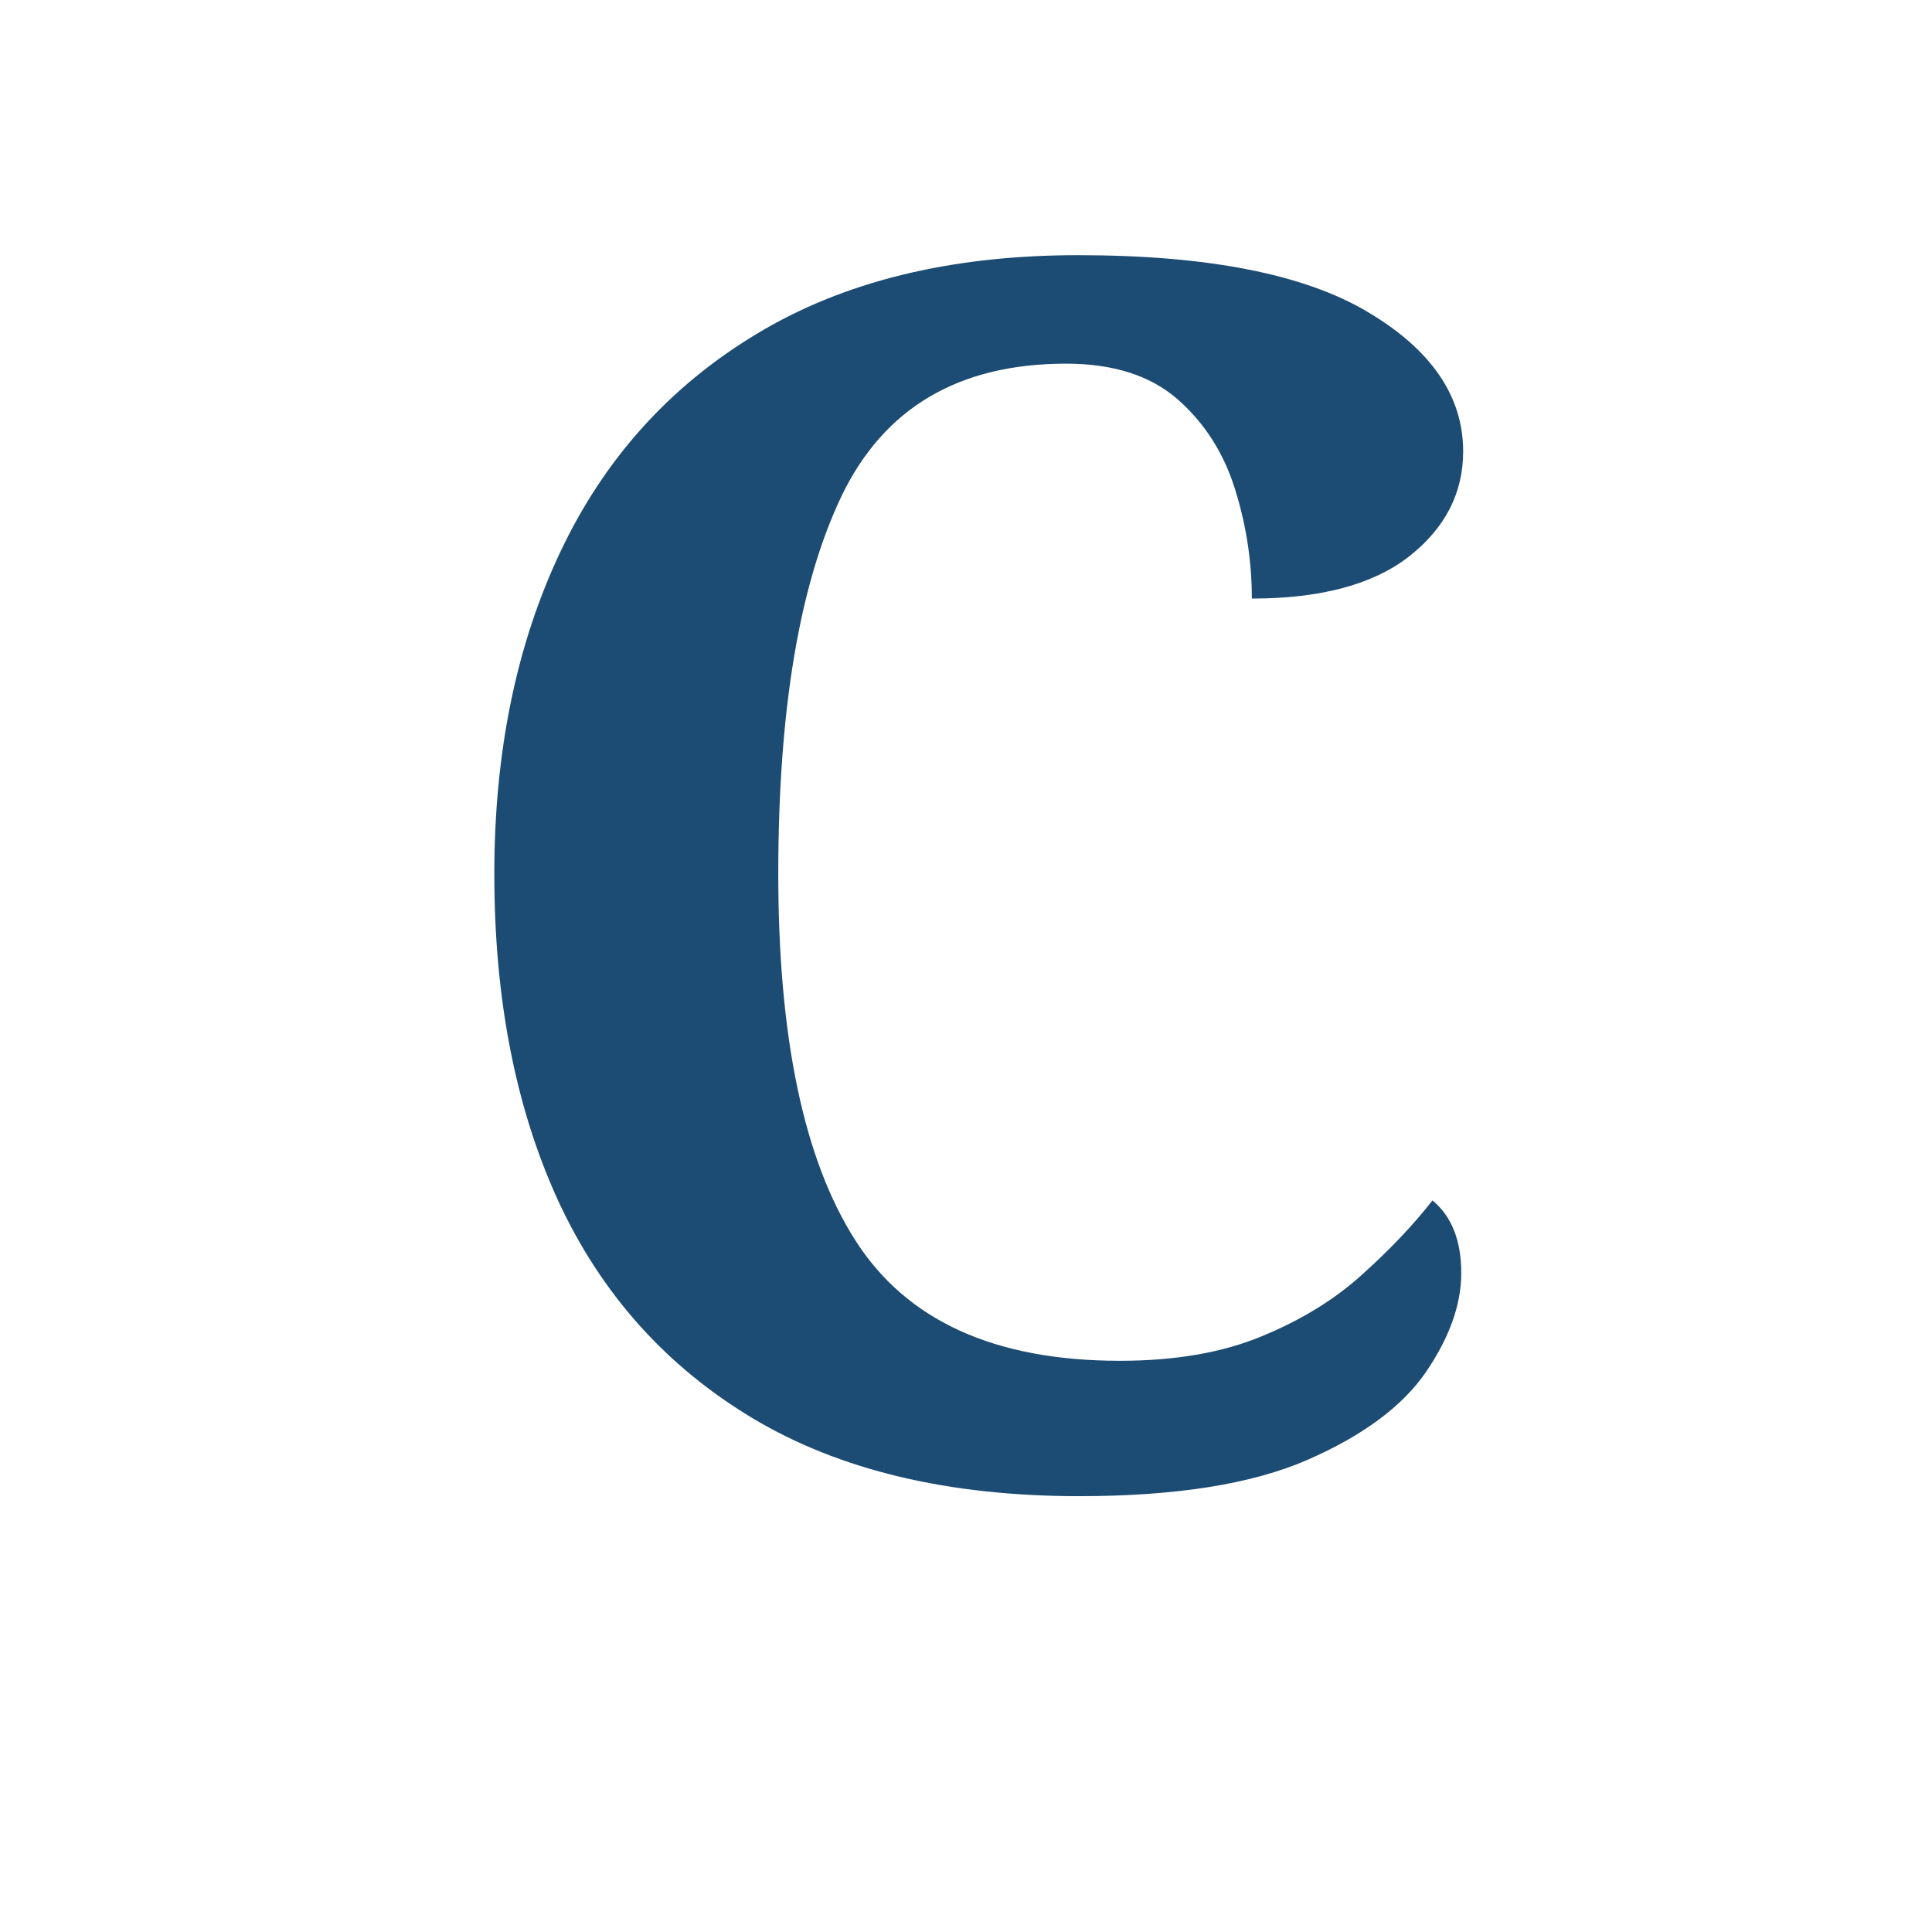
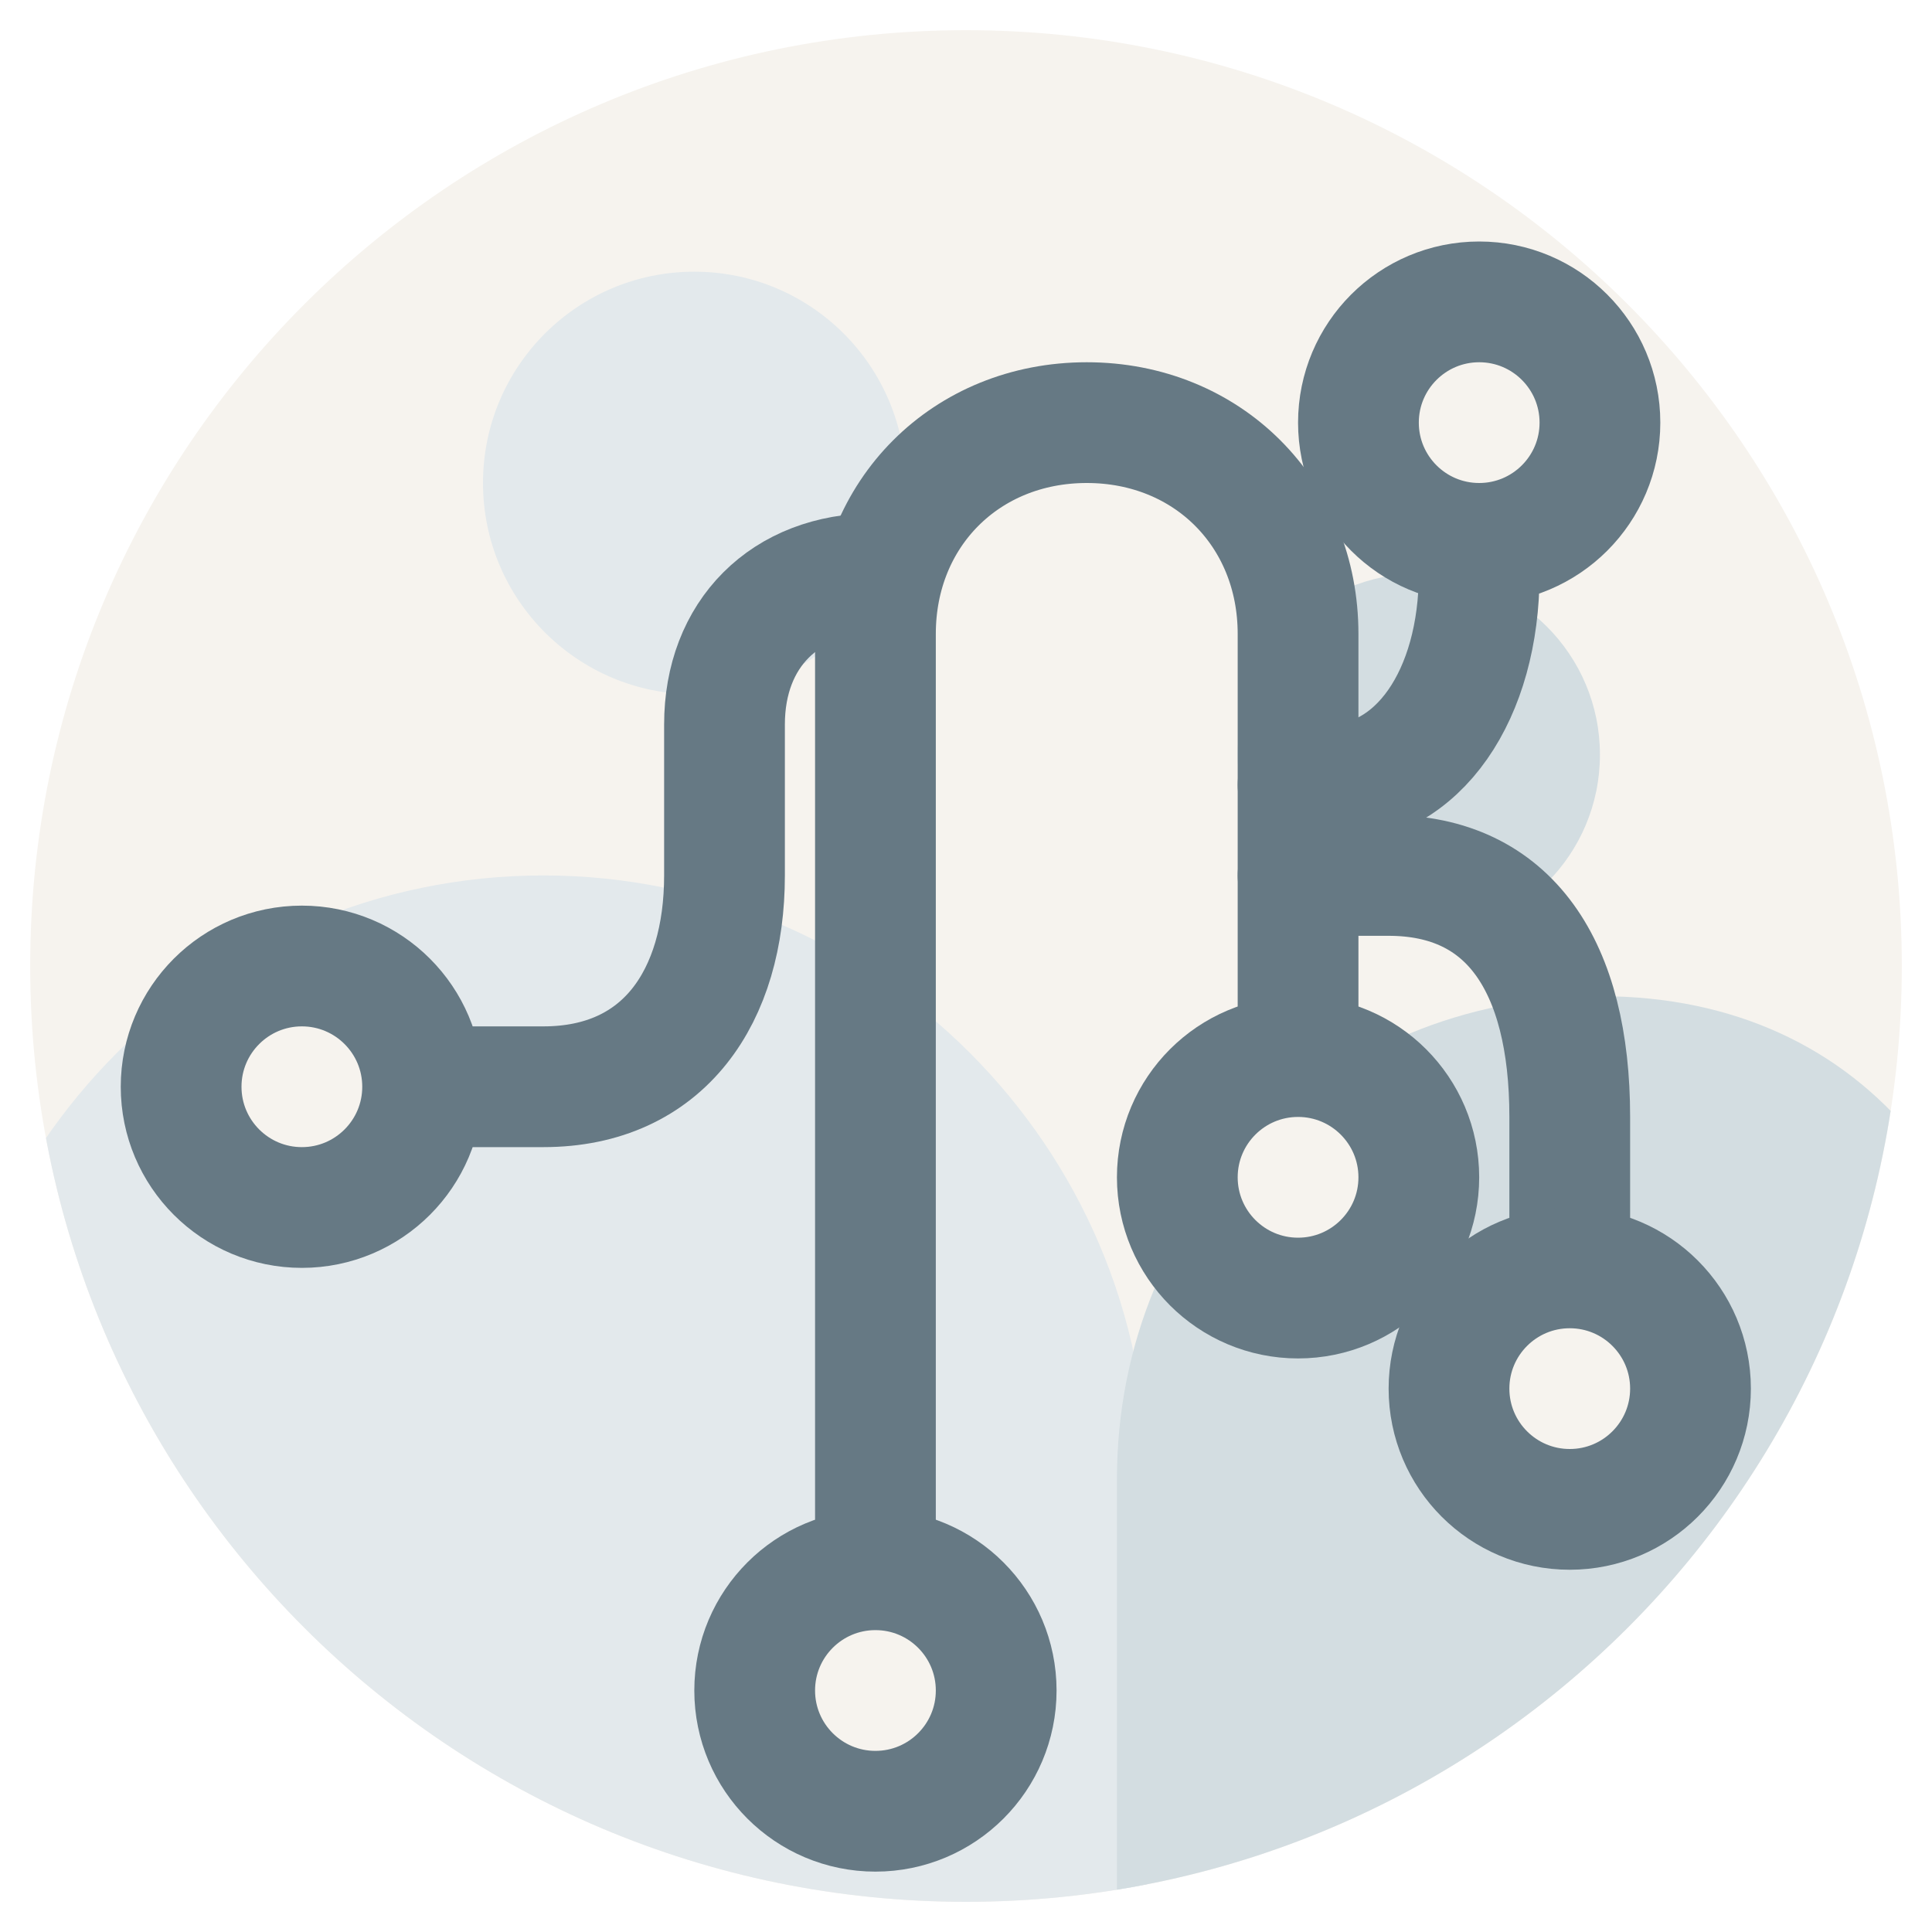
- <svg xmlns="http://www.w3.org/2000/svg" viewBox="0 0 64 64" role="img" aria-label="C">
-   <style>
-     text { fill: #1c4b73 }
-     @media (prefers-color-scheme: dark) { text { fill: #7fb0d8 } }
-   </style>
-   <text x="32" y="49" text-anchor="middle" font-family="Georgia, serif" font-size="56" font-weight="700">C</text>
+ <svg xmlns="http://www.w3.org/2000/svg" viewBox="0 0 64 64" role="img" aria-label="Mu-Ko Chou">
+   <defs>
+     <clipPath id="icon-circle">
+       <circle cx="32" cy="32" r="31" />
+     </clipPath>
+   </defs>
+   <g clip-path="url(#icon-circle)">
+     <rect width="64" height="64" fill="#f6f3ee" />
+     <g fill="#e3e9ec">
+       <circle cx="23" cy="16" r="7" />
+       <path d="M-2 64V49c0-11 9-20 20-20s20 9 20 20v15z" />
+     </g>
+     <g fill="#d3dde1">
+       <circle cx="47" cy="25" r="6" />
+       <path d="M37 64V49c0-9 7-16 16-16s14 7 14 16v15z" />
+     </g>
+     <g fill="none" stroke="#667984" stroke-linecap="round" stroke-linejoin="round" stroke-width="4">
+       <path d="M13 36h5c4 0 6-3 6-7v-5c0-3 2-5 5-5" />
+       <path d="M29 53V21c0-4 3-7 7-7s7 3 7 7v15" />
+       <path d="M43 26h1c3 0 5-3 5-7v-1" />
+       <path d="M43 29h3c4 0 6 3 6 8v5" />
+       <circle cx="10" cy="36" r="4" fill="#f6f3ee" />
+       <circle cx="29" cy="56" r="4" fill="#f6f3ee" />
+       <circle cx="43" cy="39" r="4" fill="#f6f3ee" />
+       <circle cx="49" cy="14" r="4" fill="#f6f3ee" />
+       <circle cx="52" cy="46" r="4" fill="#f6f3ee" />
+     </g>
+   </g>
</svg>
